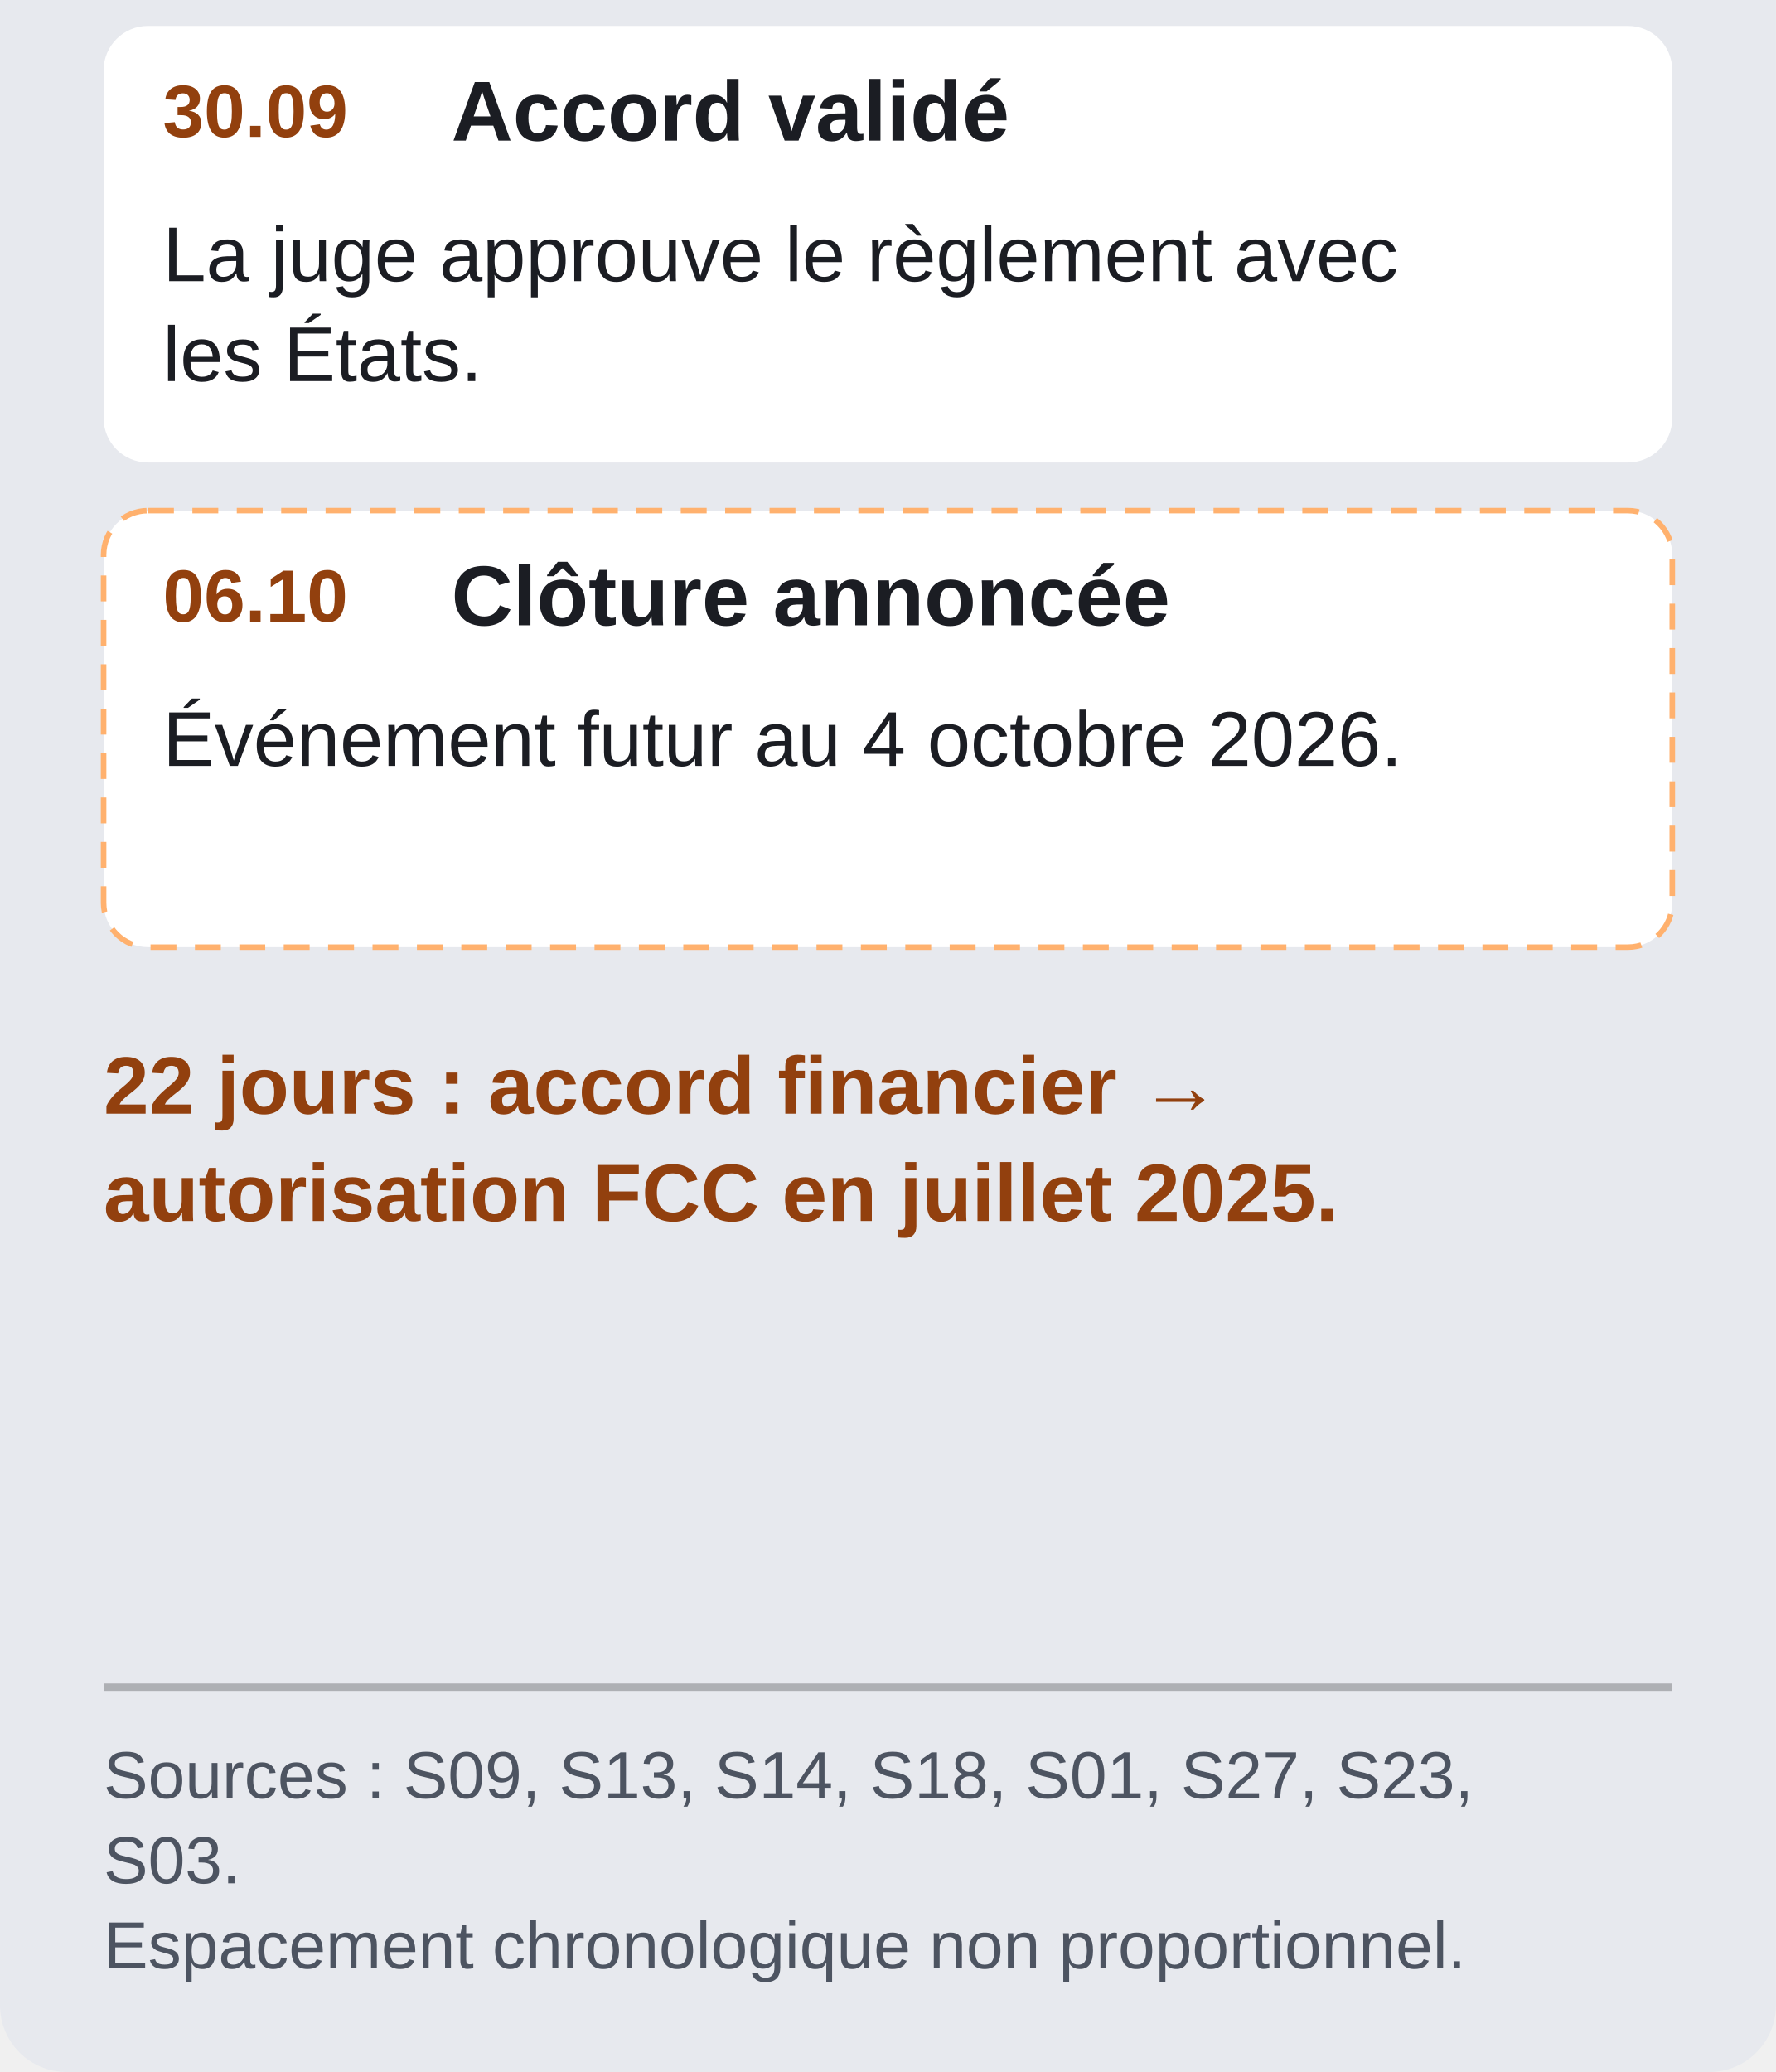
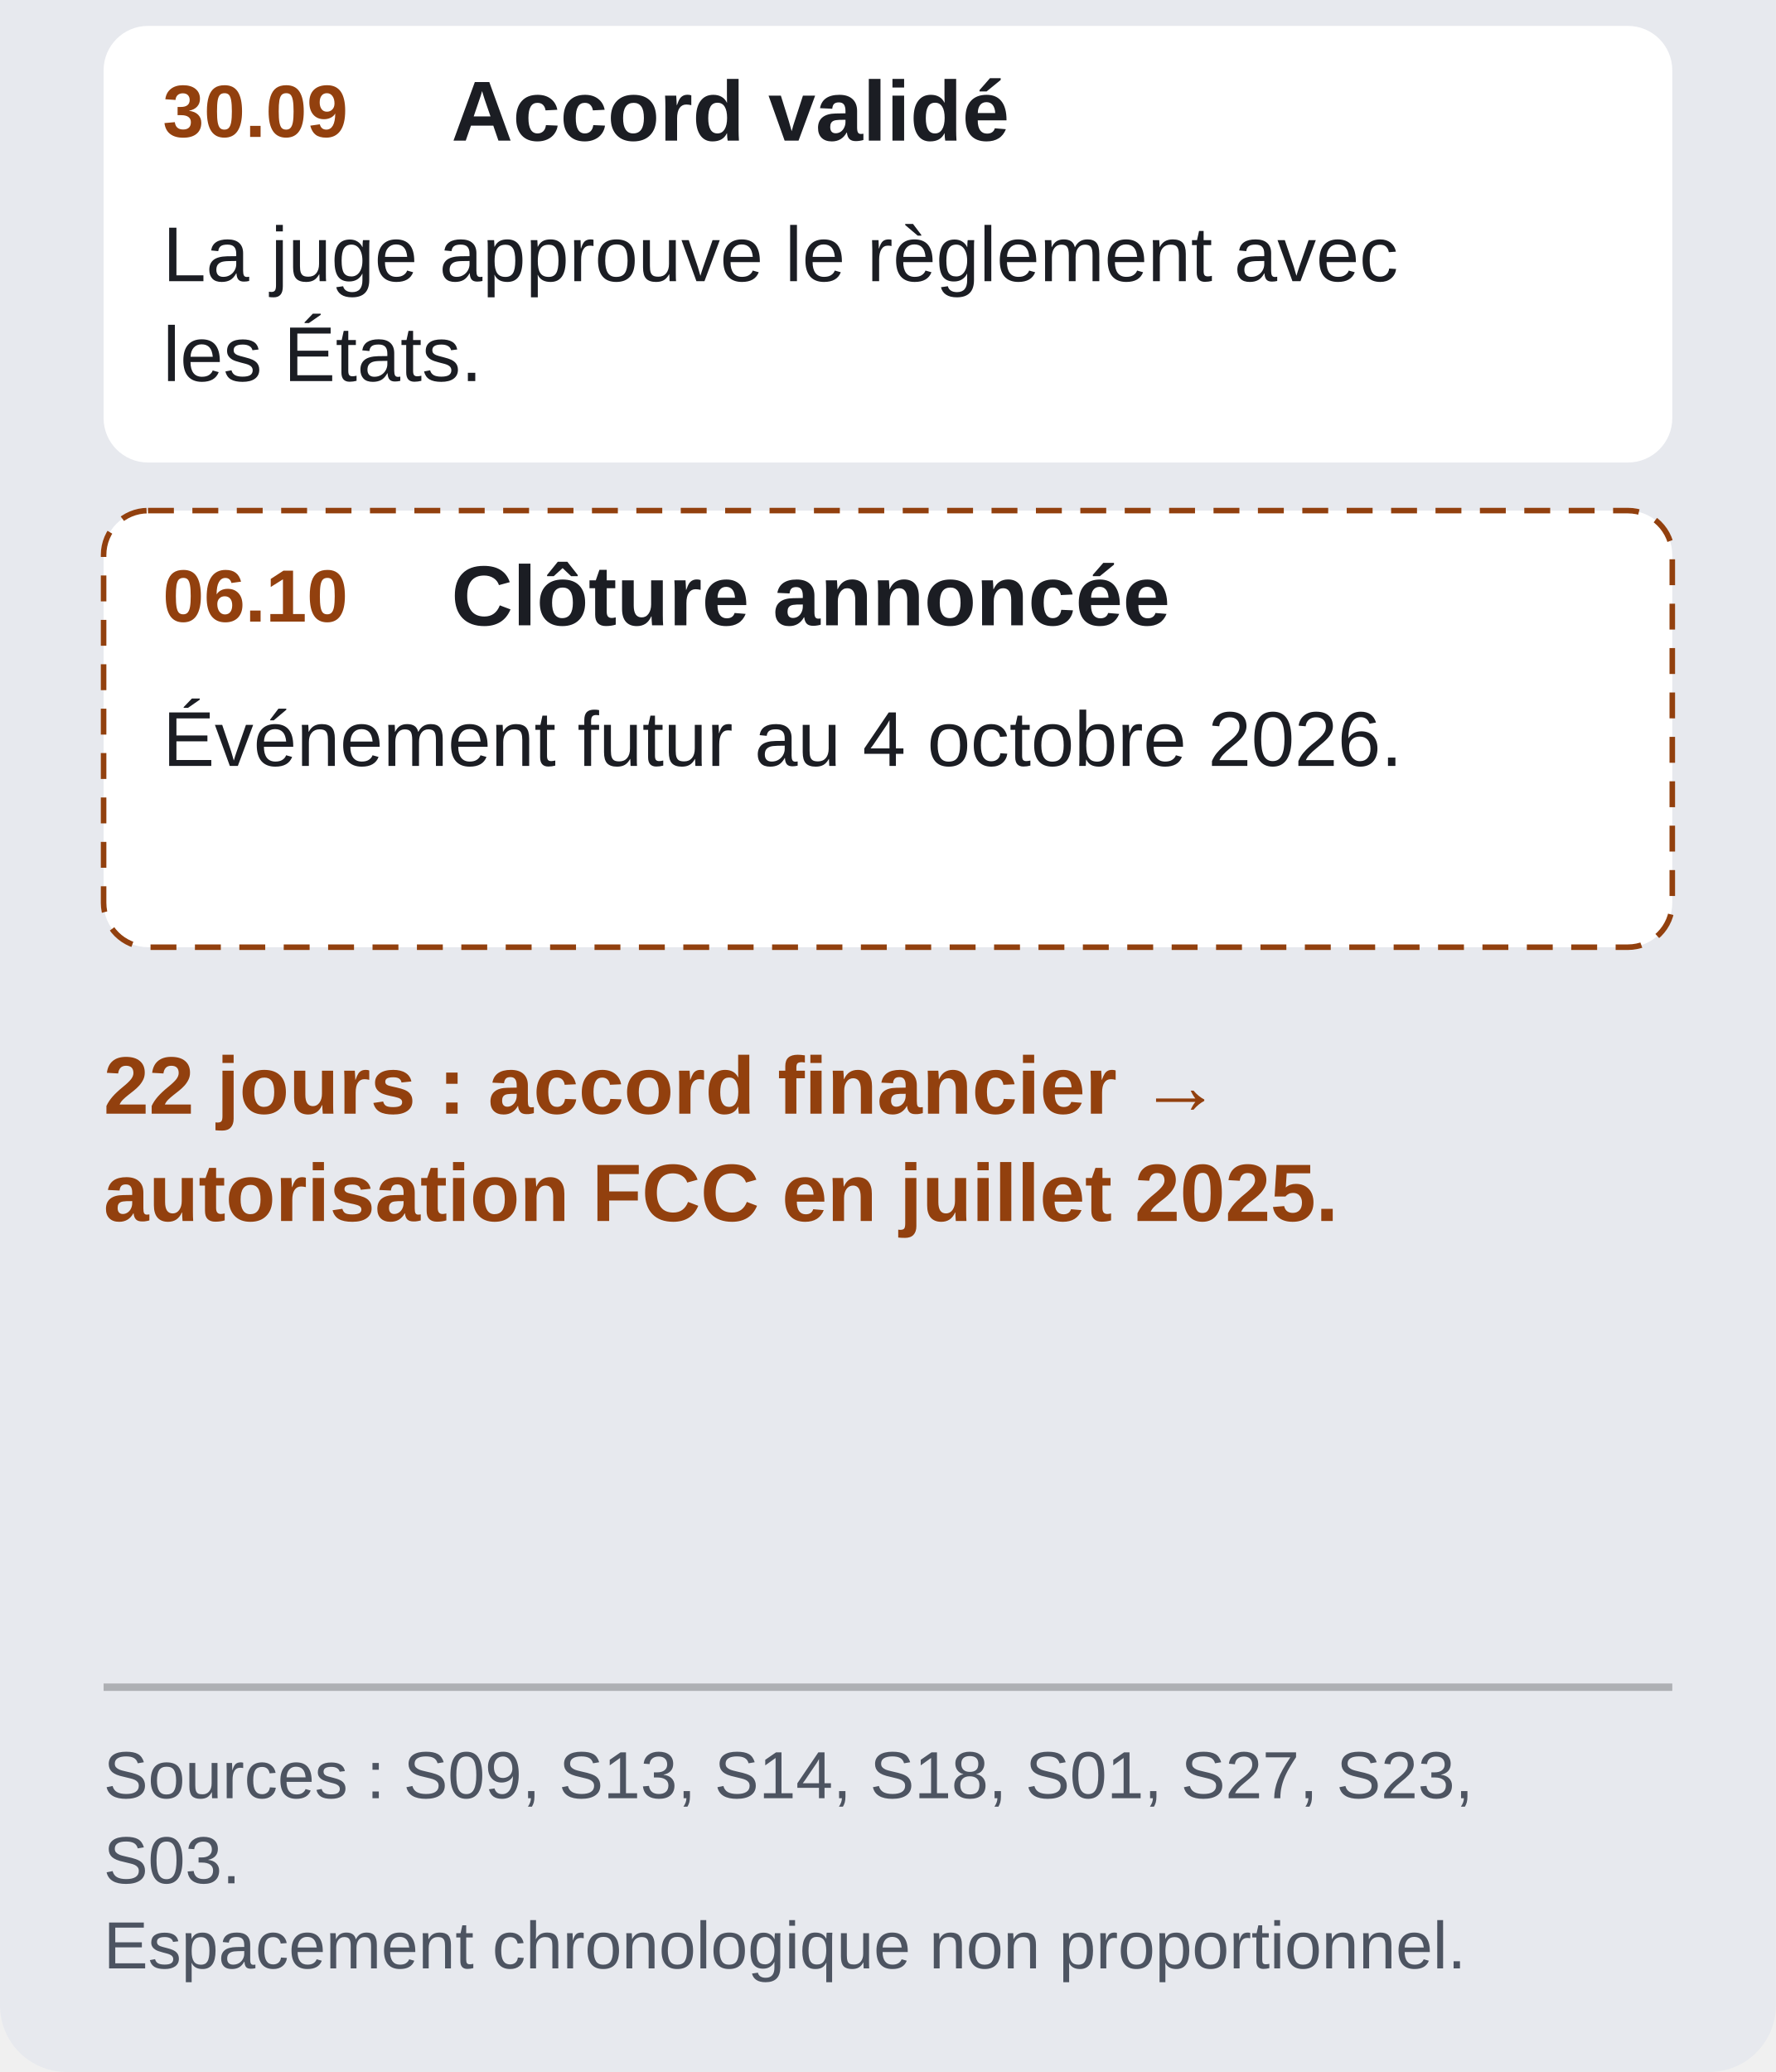
<svg xmlns="http://www.w3.org/2000/svg" viewBox="0 1170 480 560" role="img" aria-labelledby="pw2026-01-timeline-fr-panel4-light-title pw2026-01-timeline-fr-panel4-light-desc" style="width:100%;height:auto" data-source-shape="complete-original" data-figure="1" width="480" height="560" data-crop-start="1170" data-crop-end="1730" data-panel="4">
  <defs>
    <marker id="pw2026-01-timeline-fr-panel4-light-arrow" markerWidth="9" markerHeight="9" refX="7" refY="4" orient="auto" markerUnits="userSpaceOnUse">
      <path d="M0 0 L8 4 L0 8" fill="#4d5461" />
    </marker>
    <pattern id="pw2026-01-timeline-fr-panel4-light-hatch" patternUnits="userSpaceOnUse" width="10" height="10">
-       <path d="M-2 2 L2 -2 M0 10 L10 0 M8 12 L12 8" stroke="#1b1d23" stroke-width="2" opacity=".2" />
+       <path d="M-2 2 L2 -2 M0 10 L10 0 M8 12 L12 8" stroke="#e7e9ee" stroke-width="2" opacity=".2" />
    </pattern>
  </defs>
  <defs>
    <clipPath id="pw2026-01-timeline-fr-panel4-light-viewport" clipPathUnits="userSpaceOnUse">
      <rect x="0" y="1170" width="480" height="560" />
    </clipPath>
  </defs>
  <g clip-path="url(#pw2026-01-timeline-fr-panel4-light-viewport)" data-source-composition="complete-original">
    <rect x="0" y="0" width="480" height="1730" rx="18" fill="#e7e9ee" />
-     <line x1="26" y1="25" x2="454" y2="25" stroke="#ffb16e" stroke-width="2" />
+     <line x1="26" y1="25" x2="454" y2="25" stroke="#92400e" stroke-width="2" />
    <text x="28" y="56" fill="#92400e" font-family="Arial, Helvetica, sans-serif" font-size="17" font-weight="700" text-anchor="start">
      <tspan x="28" dy="0">l0g / ENQUÊTE</tspan>
    </text>
    <text x="452" y="56" fill="#4d5461" font-family="Arial, Helvetica, sans-serif" font-size="15" font-weight="400" text-anchor="end">
      <tspan x="452" dy="0">01 · 04.10.2026</tspan>
    </text>
    <text x="28" y="101" fill="#1b1d23" font-family="Arial, Helvetica, sans-serif" font-size="27" font-weight="700" text-anchor="start">
      <tspan x="28" dy="0">Deux rachats. Deux</tspan>
      <tspan x="28" dy="35">passages à la FCC.</tspan>
    </text>
    <text x="28" y="173" fill="#0b5f58" font-family="Arial, Helvetica, sans-serif" font-size="22" font-weight="700" text-anchor="start">
      <tspan x="28" dy="0">2025 / CBS</tspan>
    </text>
    <rect x="28" y="197" width="424" height="118" rx="12" fill="#ffffff" />
    <text x="44" y="227" fill="#0b5f58" font-family="Arial, Helvetica, sans-serif" font-size="20" font-weight="700" text-anchor="start">
      <tspan x="44" dy="0">02.07</tspan>
    </text>
    <text x="122" y="228" fill="#1b1d23" font-family="Arial, Helvetica, sans-serif" font-size="23" font-weight="700" text-anchor="start">
      <tspan x="122" dy="0">16 M$</tspan>
    </text>
    <text x="44" y="266" fill="#1b1d23" font-family="Arial, Helvetica, sans-serif" font-size="21" font-weight="400" text-anchor="start">
      <tspan x="44" dy="0">Accord Paramount–Trump, frais</tspan>
      <tspan x="44" dy="27">inclus.</tspan>
    </text>
    <rect x="28" y="328" width="424" height="118" rx="12" fill="#ffffff" />
    <text x="44" y="358" fill="#0b5f58" font-family="Arial, Helvetica, sans-serif" font-size="20" font-weight="700" text-anchor="start">
      <tspan x="44" dy="0">22.07</tspan>
    </text>
    <text x="122" y="359" fill="#1b1d23" font-family="Arial, Helvetica, sans-serif" font-size="23" font-weight="700" text-anchor="start">
      <tspan x="122" dy="0">Les engagements</tspan>
    </text>
    <text x="44" y="397" fill="#1b1d23" font-family="Arial, Helvetica, sans-serif" font-size="21" font-weight="400" text-anchor="start">
      <tspan x="44" dy="0">Lettres à la FCC : information et DEI.</tspan>
    </text>
    <rect x="28" y="459" width="424" height="118" rx="12" fill="#ffffff" />
    <text x="44" y="489" fill="#0b5f58" font-family="Arial, Helvetica, sans-serif" font-size="20" font-weight="700" text-anchor="start">
      <tspan x="44" dy="0">24.07</tspan>
    </text>
    <text x="122" y="490" fill="#1b1d23" font-family="Arial, Helvetica, sans-serif" font-size="23" font-weight="700" text-anchor="start">
      <tspan x="122" dy="0">Feu vert 2–1</tspan>
    </text>
    <text x="44" y="528" fill="#1b1d23" font-family="Arial, Helvetica, sans-serif" font-size="21" font-weight="400" text-anchor="start">
      <tspan x="44" dy="0">La FCC autorise le rachat de</tspan>
      <tspan x="44" dy="27">Paramount.</tspan>
    </text>
    <rect x="28" y="590" width="424" height="118" rx="12" fill="#ffffff" />
    <text x="44" y="620" fill="#0b5f58" font-family="Arial, Helvetica, sans-serif" font-size="20" font-weight="700" text-anchor="start">
      <tspan x="44" dy="0">06.10</tspan>
    </text>
    <text x="122" y="621" fill="#1b1d23" font-family="Arial, Helvetica, sans-serif" font-size="23" font-weight="700" text-anchor="start">
      <tspan x="122" dy="0">Bari Weiss → Ellison</tspan>
    </text>
    <text x="44" y="659" fill="#1b1d23" font-family="Arial, Helvetica, sans-serif" font-size="21" font-weight="400" text-anchor="start">
      <tspan x="44" dy="0">Rattachement éditorial direct</tspan>
      <tspan x="44" dy="27">annoncé.</tspan>
    </text>
    <text x="28" y="760" fill="#92400e" font-family="Arial, Helvetica, sans-serif" font-size="22" font-weight="700" text-anchor="start">
      <tspan x="28" dy="0">2026 / WARNER + CNN</tspan>
    </text>
    <rect x="28" y="784" width="424" height="118" rx="12" fill="#ffffff" />
    <text x="44" y="814" fill="#92400e" font-family="Arial, Helvetica, sans-serif" font-size="20" font-weight="700" text-anchor="start">
      <tspan x="44" dy="0">27.02</tspan>
    </text>
    <text x="122" y="815" fill="#1b1d23" font-family="Arial, Helvetica, sans-serif" font-size="23" font-weight="700" text-anchor="start">
      <tspan x="122" dy="0">31 $ par action</tspan>
    </text>
    <text x="44" y="853" fill="#1b1d23" font-family="Arial, Helvetica, sans-serif" font-size="21" font-weight="400" text-anchor="start">
      <tspan x="44" dy="0">Accord pour acquérir tout WBD.</tspan>
    </text>
    <rect x="28" y="915" width="424" height="118" rx="12" fill="#ffffff" />
    <text x="44" y="945" fill="#92400e" font-family="Arial, Helvetica, sans-serif" font-size="20" font-weight="700" text-anchor="start">
      <tspan x="44" dy="0">12.06</tspan>
    </text>
    <text x="122" y="946" fill="#1b1d23" font-family="Arial, Helvetica, sans-serif" font-size="23" font-weight="700" text-anchor="start">
      <tspan x="122" dy="0">DOJ</tspan>
    </text>
    <text x="44" y="984" fill="#1b1d23" font-family="Arial, Helvetica, sans-serif" font-size="21" font-weight="400" text-anchor="start">
      <tspan x="44" dy="0">L’antitrust fédéral clôt son enquête.</tspan>
    </text>
    <rect x="28" y="1046" width="424" height="118" rx="12" fill="#ffffff" />
    <text x="44" y="1076" fill="#92400e" font-family="Arial, Helvetica, sans-serif" font-size="20" font-weight="700" text-anchor="start">
      <tspan x="44" dy="0">17.09</tspan>
    </text>
    <text x="122" y="1077" fill="#1b1d23" font-family="Arial, Helvetica, sans-serif" font-size="23" font-weight="700" text-anchor="start">
      <tspan x="122" dy="0">Capital étranger</tspan>
    </text>
    <text x="44" y="1115" fill="#1b1d23" font-family="Arial, Helvetica, sans-serif" font-size="21" font-weight="400" text-anchor="start">
      <tspan x="44" dy="0">Autorisation par le bureau de la FCC.</tspan>
    </text>
    <rect x="28" y="1177" width="424" height="118" rx="12" fill="#ffffff" />
    <text x="44" y="1207" fill="#92400e" font-family="Arial, Helvetica, sans-serif" font-size="20" font-weight="700" text-anchor="start">
      <tspan x="44" dy="0">30.09</tspan>
    </text>
    <text x="122" y="1208" fill="#1b1d23" font-family="Arial, Helvetica, sans-serif" font-size="23" font-weight="700" text-anchor="start">
      <tspan x="122" dy="0">Accord validé</tspan>
    </text>
    <text x="44" y="1246" fill="#1b1d23" font-family="Arial, Helvetica, sans-serif" font-size="21" font-weight="400" text-anchor="start">
      <tspan x="44" dy="0">La juge approuve le règlement avec</tspan>
      <tspan x="44" dy="27">les États.</tspan>
    </text>
-     <rect x="28" y="1308" width="424" height="118" rx="12" fill="#ffffff" stroke="#ffb16e" stroke-width="1.5" stroke-dasharray="7 5" />
+     <rect x="28" y="1308" width="424" height="118" rx="12" fill="#ffffff" stroke="#92400e" stroke-width="1.5" stroke-dasharray="7 5" />
    <text x="44" y="1338" fill="#92400e" font-family="Arial, Helvetica, sans-serif" font-size="20" font-weight="700" text-anchor="start">
      <tspan x="44" dy="0">06.10</tspan>
    </text>
    <text x="122" y="1339" fill="#1b1d23" font-family="Arial, Helvetica, sans-serif" font-size="23" font-weight="700" text-anchor="start">
      <tspan x="122" dy="0">Clôture annoncée</tspan>
    </text>
    <text x="44" y="1377" fill="#1b1d23" font-family="Arial, Helvetica, sans-serif" font-size="21" font-weight="400" text-anchor="start">
      <tspan x="44" dy="0">Événement futur au 4 octobre 2026.</tspan>
    </text>
    <text x="28" y="1471" fill="#92400e" font-family="Arial, Helvetica, sans-serif" font-size="22" font-weight="700" text-anchor="start">
      <tspan x="28" dy="0">22 jours : accord financier →</tspan>
      <tspan x="28" dy="29">autorisation FCC en juillet 2025.</tspan>
    </text>
    <line x1="28" y1="1626" x2="452" y2="1626" stroke="rgba(12, 13, 16, 0.26)" stroke-width="2" />
    <text x="28" y="1656" fill="#4d5461" font-family="Arial, Helvetica, sans-serif" font-size="18" font-weight="400" text-anchor="start">
      <tspan x="28" dy="0">Sources : S09, S13, S14, S18, S01, S27, S23,</tspan>
      <tspan x="28" dy="23">S03.</tspan>
      <tspan x="28" dy="23">Espacement chronologique non proportionnel.</tspan>
    </text>
  </g>
</svg>
